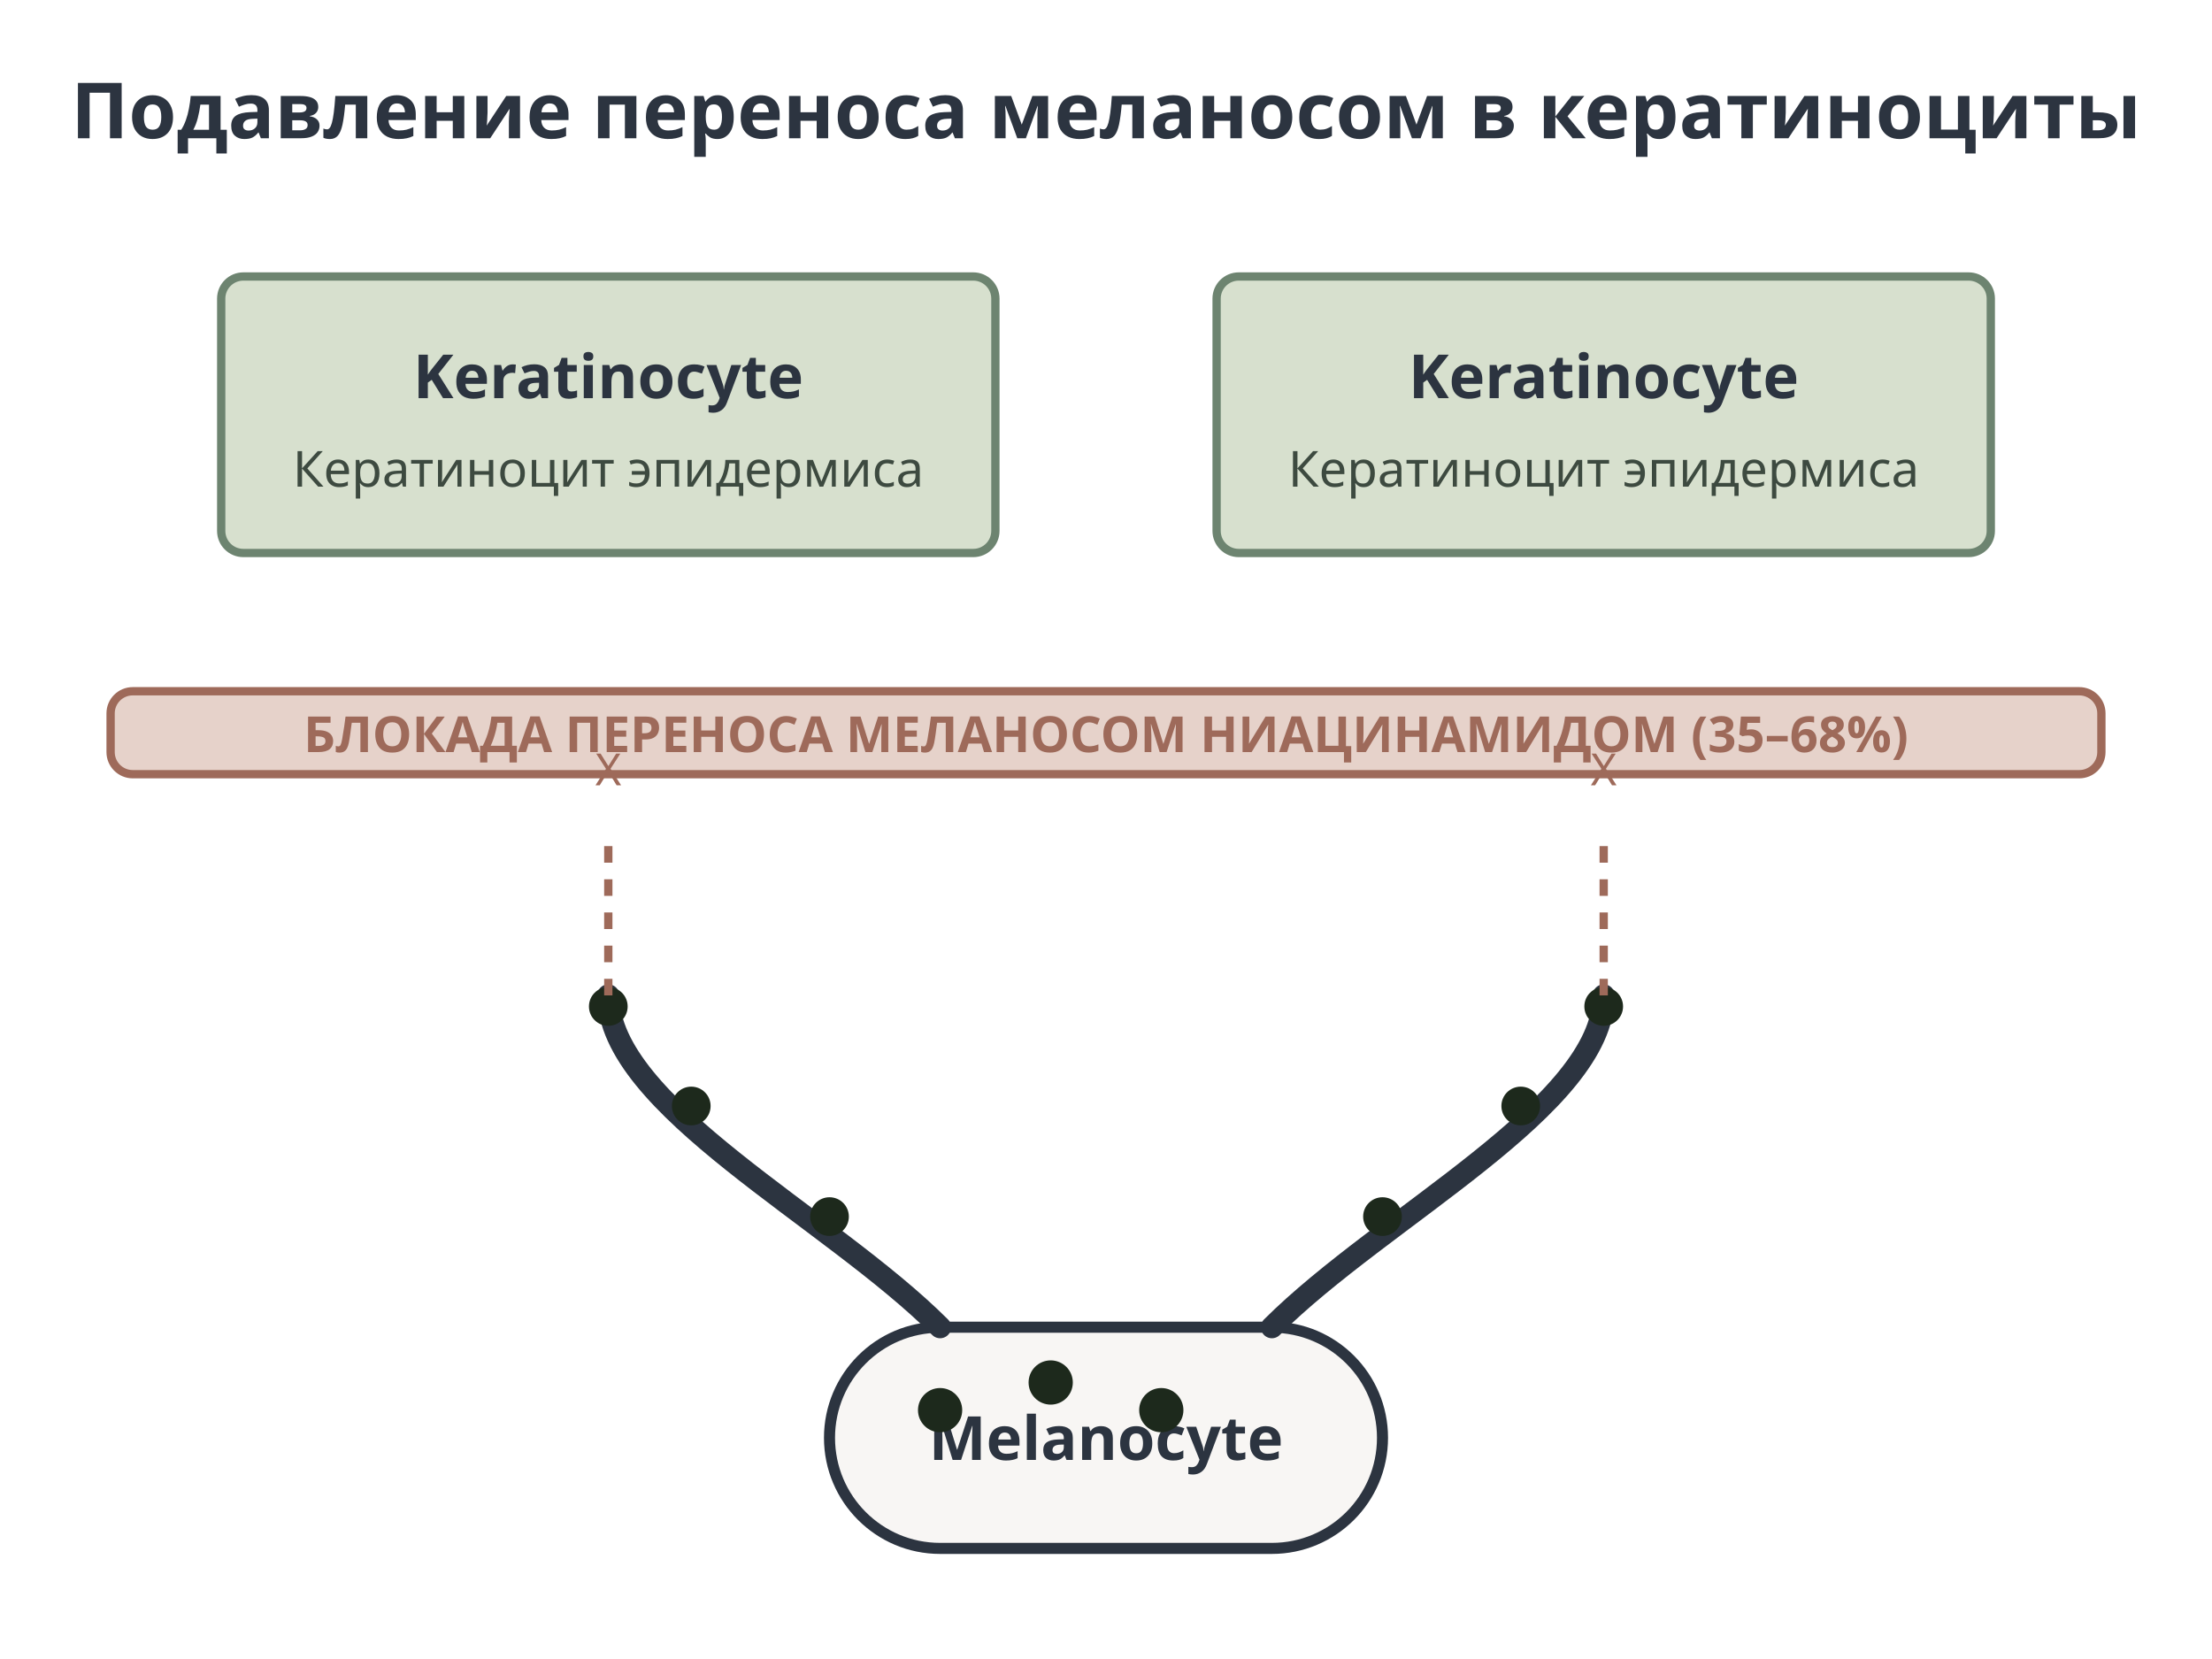
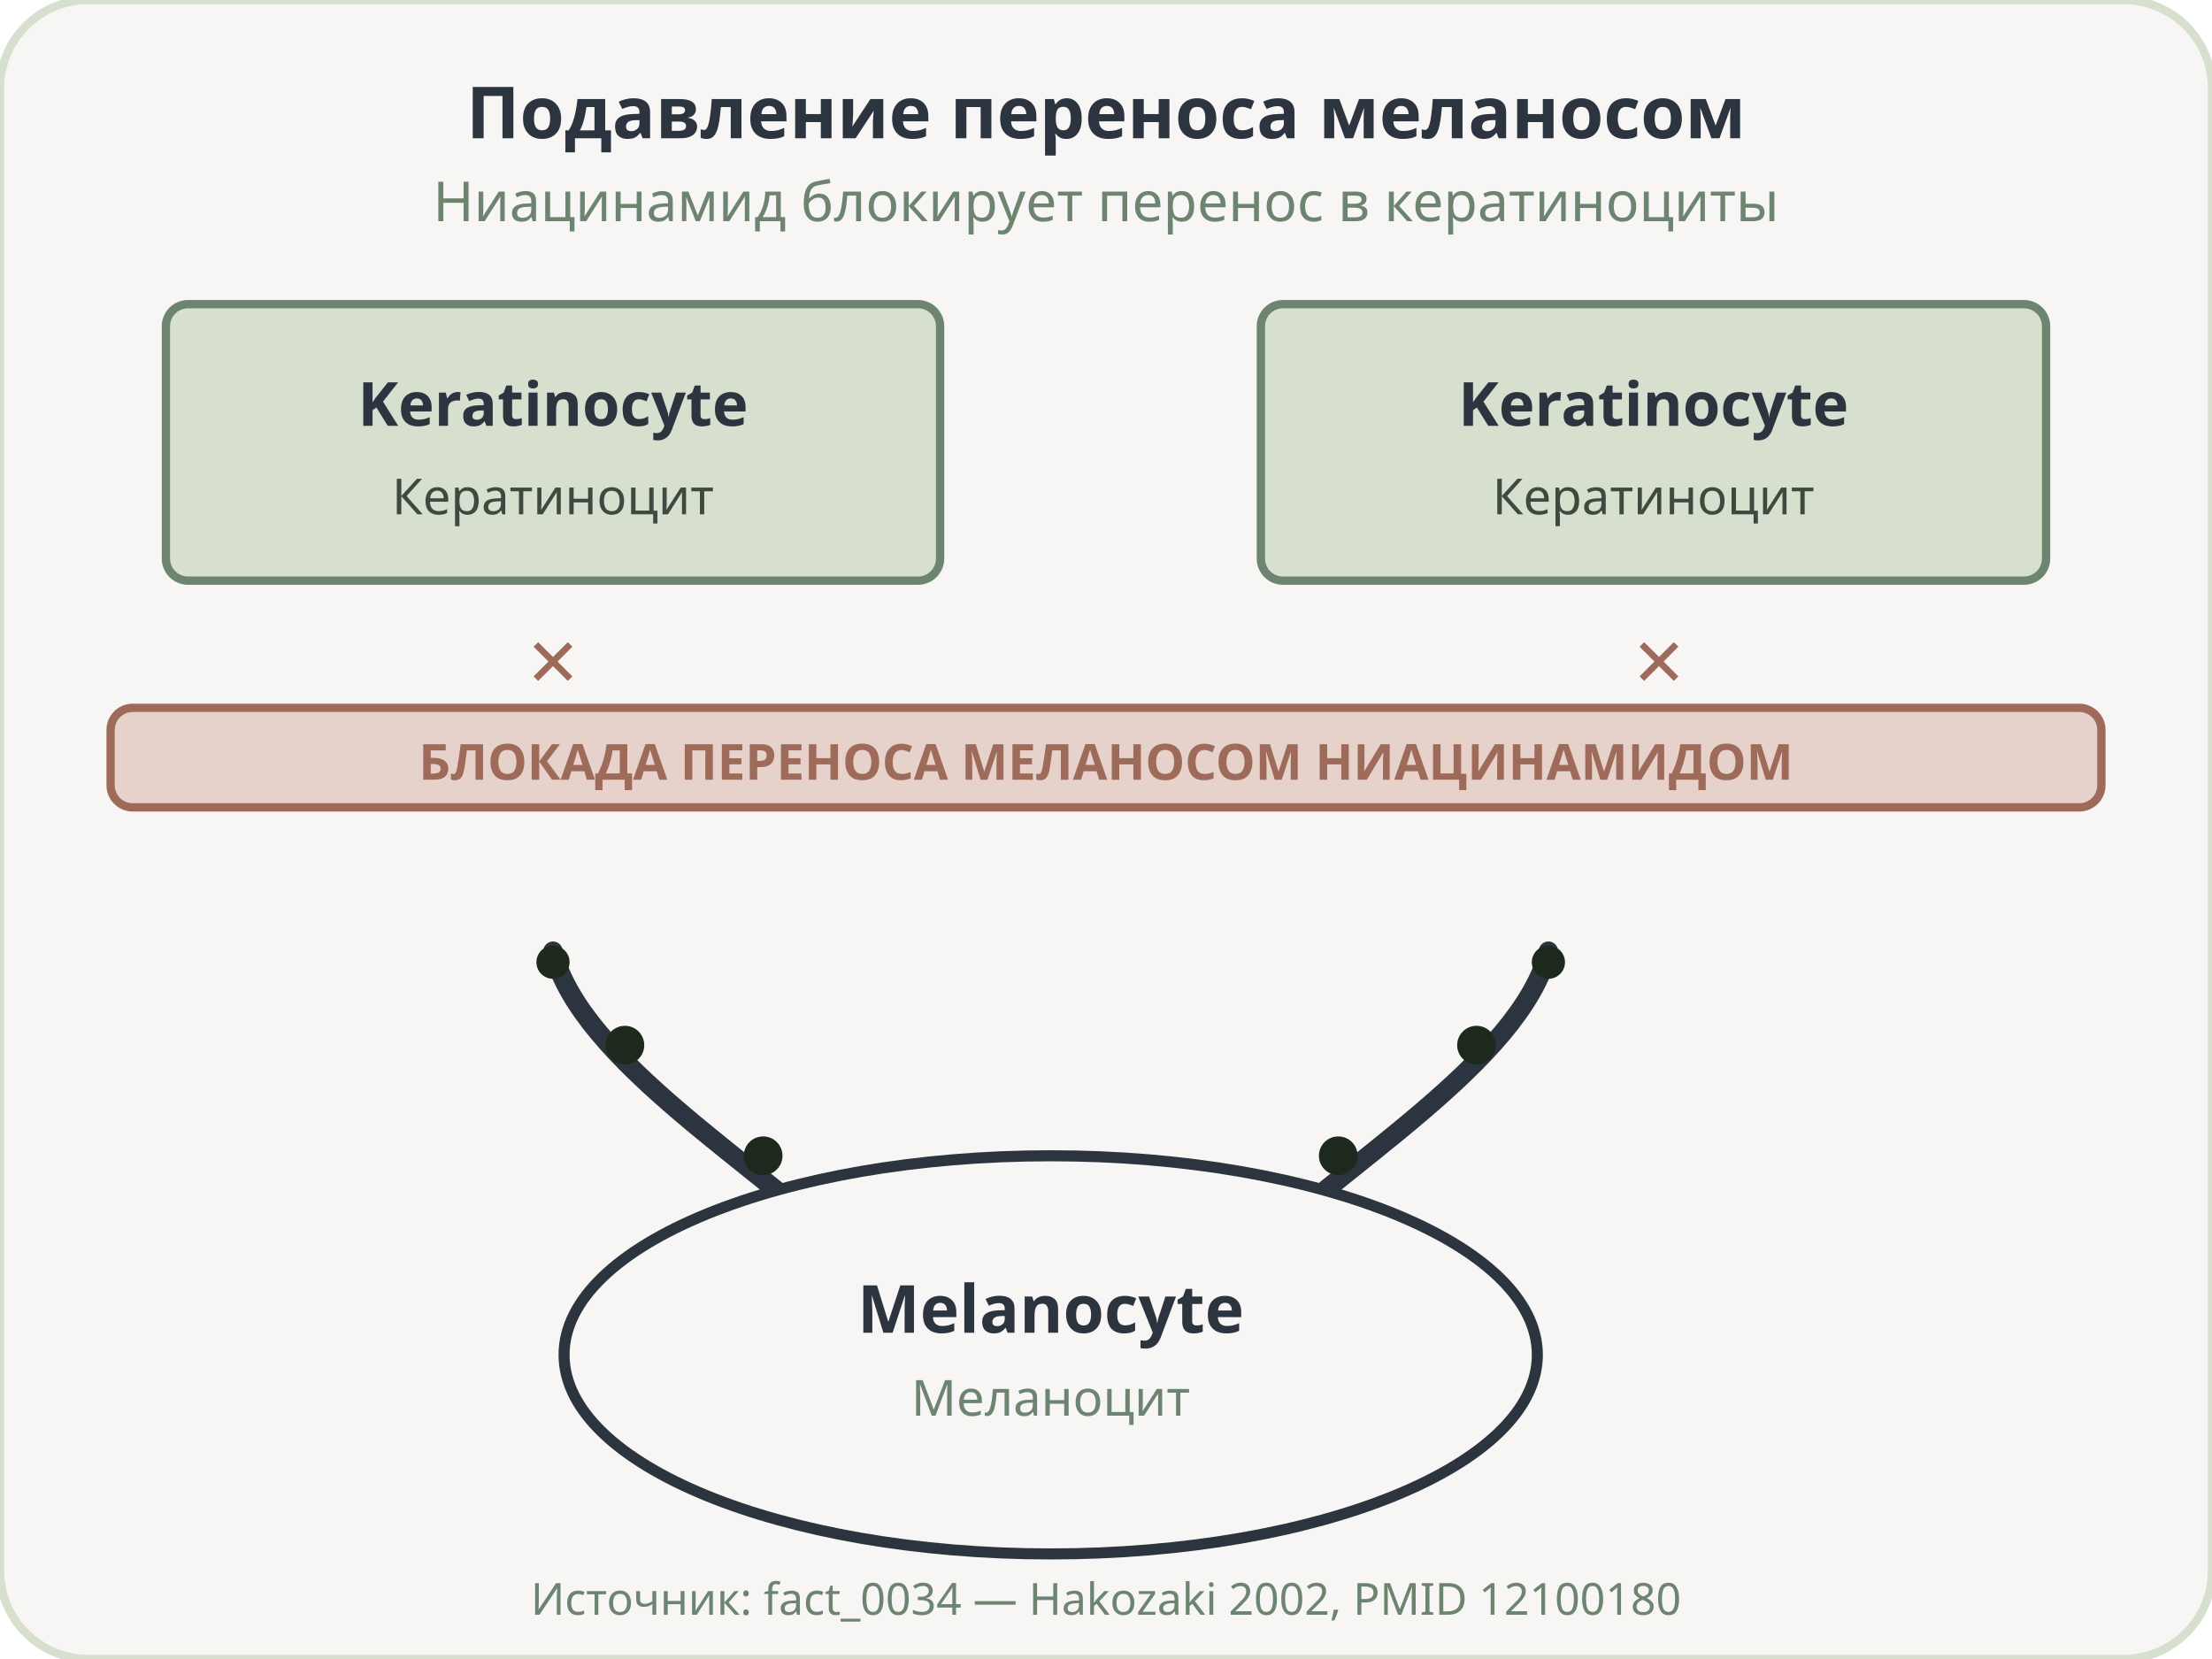
<svg xmlns="http://www.w3.org/2000/svg" viewBox="0 0 400 300" width="100%" height="100%">
+   <rect width="400" height="300" rx="16" fill="#F8F6F4" stroke="#D7E0CE" stroke-width="1.5" />
  <defs>
    <marker id="arrow" viewBox="0 0 10 10" refX="6" refY="5" markerWidth="6" markerHeight="6" orient="auto-start-reverse">
      <path d="M 0 1.5 L 8 5 L 0 8.5 z" fill="#2C3440" />
    </marker>
  </defs>
-   <text x="200" y="25" font-family="Arimo, sans-serif" font-size="14" font-weight="bold" fill="#2C3440" text-anchor="middle">
-     Подавление переноса меланосом в кератиноциты
-   </text>
-   <g transform="translate(40, 50)">
+   <text x="200" y="25" font-family="Arimo, sans-serif" font-size="13" font-weight="bold" fill="#2C3440" text-anchor="middle">Подавление переноса меланосом</text>
+   <text x="200" y="40" font-family="Arimo, sans-serif" font-size="10" fill="#6D8470" text-anchor="middle">Ниацинамид блокирует перенос в кератиноциты</text>
+   <g transform="translate(30, 55)">
    <rect x="0" y="0" width="140" height="50" rx="4" fill="#D7E0CE" stroke="#6D8470" stroke-width="1.5" />
    <text x="70" y="22" font-family="Arimo, sans-serif" font-size="11" font-weight="bold" fill="#2C3440" text-anchor="middle">Keratinocyte</text>
-     <text x="70" y="38" font-family="Arimo, sans-serif" font-size="9" fill="#3D4A40" text-anchor="middle">Кератиноцит эпидермиса</text>
-     <rect x="180" y="0" width="140" height="50" rx="4" fill="#D7E0CE" stroke="#6D8470" stroke-width="1.5" />
-     <text x="250" y="22" font-family="Arimo, sans-serif" font-size="11" font-weight="bold" fill="#2C3440" text-anchor="middle">Keratinocyte</text>
-     <text x="250" y="38" font-family="Arimo, sans-serif" font-size="9" fill="#3D4A40" text-anchor="middle">Кератиноцит эпидермиса</text>
+     <text x="70" y="38" font-family="Arimo, sans-serif" font-size="9" fill="#3D4A40" text-anchor="middle">Кератиноцит</text>
  </g>
-   <g transform="translate(20, 125)">
-     <rect x="0" y="0" width="360" height="15" rx="4" fill="#E6D2CA" stroke="#9E6A5A" stroke-width="1.5" />
-     <text x="180" y="11" font-family="Arimo, sans-serif" font-size="9" font-weight="bold" fill="#9E6A5A" text-anchor="middle">БЛОКАДА ПЕРЕНОСА МЕЛАНОСОМ НИАЦИНАМИДОМ (35–68%)</text>
+   <g transform="translate(228, 55)">
+     <rect x="0" y="0" width="142" height="50" rx="4" fill="#D7E0CE" stroke="#6D8470" stroke-width="1.5" />
+     <text x="71" y="22" font-family="Arimo, sans-serif" font-size="11" font-weight="bold" fill="#2C3440" text-anchor="middle">Keratinocyte</text>
+     <text x="71" y="38" font-family="Arimo, sans-serif" font-size="9" fill="#3D4A40" text-anchor="middle">Кератиноцит</text>
  </g>
-   <g transform="translate(40, 170)">
-     <rect x="110" y="70" width="100" height="40" rx="20" fill="#F8F6F4" stroke="#2C3440" stroke-width="2" />
-     <text x="160" y="94" font-family="Arimo, sans-serif" font-size="11" font-weight="bold" fill="#2C3440" text-anchor="middle">Melanocyte</text>
-     <path d="M 130 70 C 110 50, 70 30, 70 10" fill="none" stroke="#2C3440" stroke-width="4" stroke-linecap="round" />
-     <path d="M 190 70 C 210 50, 250 30, 250 10" fill="none" stroke="#2C3440" stroke-width="4" stroke-linecap="round" />
-     <circle cx="130" cy="85" r="4" fill="#1D291C" />
-     <circle cx="150" cy="80" r="4" fill="#1D291C" />
-     <circle cx="170" cy="85" r="4" fill="#1D291C" />
-     <circle cx="110" cy="50" r="3.5" fill="#1D291C" />
-     <circle cx="85" cy="30" r="3.5" fill="#1D291C" />
-     <circle cx="70" cy="12" r="3.5" fill="#1D291C" />
-     <circle cx="210" cy="50" r="3.5" fill="#1D291C" />
-     <circle cx="235" cy="30" r="3.5" fill="#1D291C" />
-     <circle cx="250" cy="12" r="3.5" fill="#1D291C" />
-     <path d="M 70 10 L 70 -20" fill="none" stroke="#9E6A5A" stroke-width="1.5" stroke-dasharray="3,3" />
-     <path d="M 250 10 L 250 -20" fill="none" stroke="#9E6A5A" stroke-width="1.5" stroke-dasharray="3,3" />
-     <text x="70" y="-28" font-family="Arimo, sans-serif" font-size="8" fill="#9E6A5A" text-anchor="middle">X</text>
-     <text x="250" y="-28" font-family="Arimo, sans-serif" font-size="8" fill="#9E6A5A" text-anchor="middle">X</text>
-   </g>
+   <rect x="20" y="128" width="360" height="18" rx="4" fill="#E6D2CA" stroke="#9E6A5A" stroke-width="1.5" />
+   <text x="200" y="141" font-family="Arimo, sans-serif" font-size="9" font-weight="bold" fill="#9E6A5A" text-anchor="middle">БЛОКАДА ПЕРЕНОСА МЕЛАНОСОМ НИАЦИНАМИДОМ</text>
+   <text x="100" y="124" font-family="Arimo, sans-serif" font-size="12" font-weight="bold" fill="#9E6A5A" text-anchor="middle">✕</text>
+   <text x="300" y="124" font-family="Arimo, sans-serif" font-size="12" font-weight="bold" fill="#9E6A5A" text-anchor="middle">✕</text>
+   <path d="M 155 228 C 138 211, 105 192, 100 172" fill="none" stroke="#2C3440" stroke-width="3.5" stroke-linecap="round" />
+   <path d="M 225 228 C 242 211, 275 192, 280 172" fill="none" stroke="#2C3440" stroke-width="3.5" stroke-linecap="round" />
+   <circle cx="138" cy="209" r="3.5" fill="#1D291C" />
+   <circle cx="113" cy="189" r="3.5" fill="#1D291C" />
+   <circle cx="100" cy="174" r="3" fill="#1D291C" />
+   <circle cx="242" cy="209" r="3.5" fill="#1D291C" />
+   <circle cx="267" cy="189" r="3.5" fill="#1D291C" />
+   <circle cx="280" cy="174" r="3" fill="#1D291C" />
+   <circle cx="162" cy="250" r="4" fill="#1D291C" />
+   <circle cx="218" cy="250" r="4" fill="#1D291C" />
+   <ellipse cx="190" cy="245" rx="88" ry="36" fill="#F8F6F4" stroke="#2C3440" stroke-width="2" />
+   <text x="190" y="241" font-family="Arimo, sans-serif" font-size="12" font-weight="bold" fill="#2C3440" text-anchor="middle">Melanocyte</text>
+   <text x="190" y="256" font-family="Arimo, sans-serif" font-size="9" fill="#6D8470" text-anchor="middle">Меланоцит</text>
+   <text x="200" y="292" font-family="Arimo, sans-serif" font-size="8" fill="#6D8470" text-anchor="middle">Источник: fact_0034 — Hakozaki 2002, PMID 12100180</text>
</svg>
